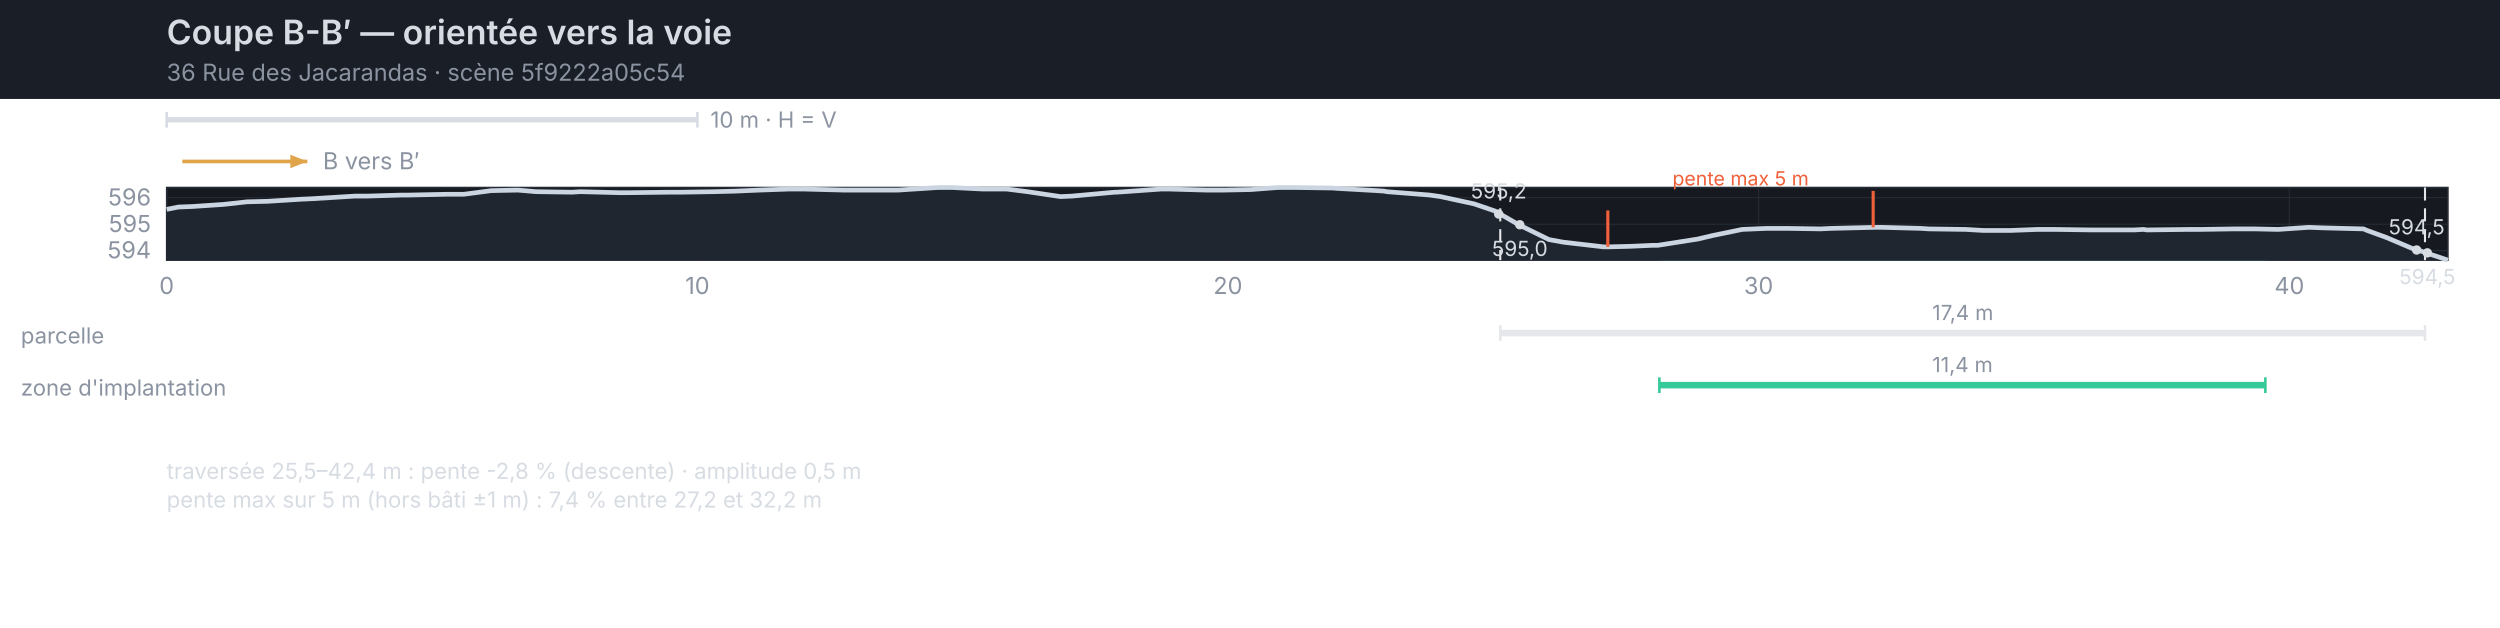
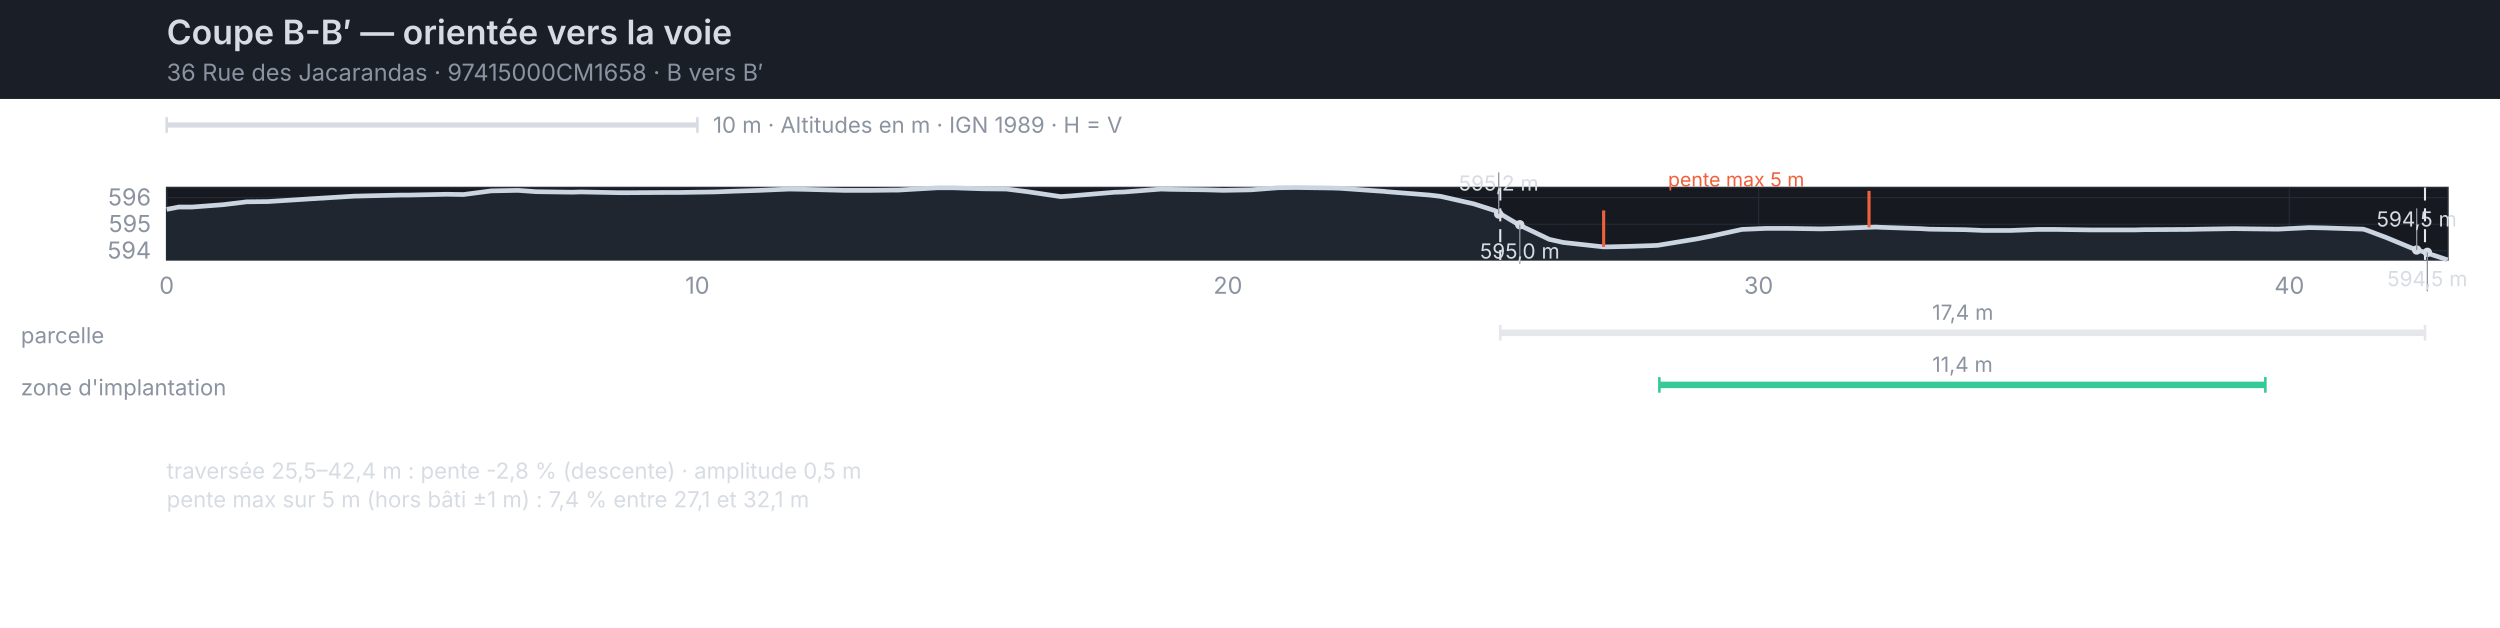
- <svg xmlns="http://www.w3.org/2000/svg" viewBox="0 0 960 241" width="960" height="241" role="img" aria-label="Coupe B-B′ — orientée vers la voie" font-family="Inter, Helvetica, Arial, sans-serif" style="background:#0f1115">
+ <svg xmlns="http://www.w3.org/2000/svg" viewBox="0 0 960 241" width="960" height="241" role="img" aria-label="Coupe B-B′ — orientée vers la voie" font-family="Inter, Helvetica, Arial, sans-serif" data-plot-x0="64.0" data-plot-x1="940.0" style="background:#0f1115">
  <rect x="0" y="0" width="960" height="38" fill="#1a1f27" />
  <text x="64" y="17" font-size="13" font-weight="600" fill="#d7dce3">Coupe B-B′ — orientée vers la voie</text>
-   <text x="64" y="31" font-size="9" fill="#8b93a1">36 Rue des Jacarandas · scène 5f9222a05c54</text>
-   <rect x="64.0" y="72" width="876.0" height="27.9" fill="#161a20" stroke="#262c35" stroke-width="0.6" />
-   <line x1="64.0" y1="72" x2="64.0" y2="99.9" stroke="#262c35" stroke-width="0.4" />
-   <text x="64.0" y="112.9" text-anchor="middle" font-size="9" fill="#8b93a1">0</text>
-   <line x1="267.8" y1="72" x2="267.8" y2="99.9" stroke="#262c35" stroke-width="0.4" />
-   <text x="267.8" y="112.9" text-anchor="middle" font-size="9" fill="#8b93a1">10</text>
-   <line x1="471.5" y1="72" x2="471.5" y2="99.9" stroke="#262c35" stroke-width="0.4" />
-   <text x="471.5" y="112.9" text-anchor="middle" font-size="9" fill="#8b93a1">20</text>
-   <line x1="675.3" y1="72" x2="675.3" y2="99.9" stroke="#262c35" stroke-width="0.4" />
-   <text x="675.3" y="112.9" text-anchor="middle" font-size="9" fill="#8b93a1">30</text>
-   <line x1="879.1" y1="72" x2="879.1" y2="99.9" stroke="#262c35" stroke-width="0.4" />
-   <text x="879.1" y="112.9" text-anchor="middle" font-size="9" fill="#8b93a1">40</text>
-   <line x1="64.0" y1="96.2" x2="940.0" y2="96.2" stroke="#262c35" stroke-width="0.4" />
-   <text x="58.0" y="99.2" text-anchor="end" font-size="9" fill="#8b93a1">594</text>
+   <text x="64" y="31" font-size="9" fill="#8b93a1">36 Rue des Jacarandas · 97415000CM1658 · B vers B′</text>
+   <rect x="64.0" y="72" width="876.0" height="27.8" fill="#161a20" stroke="#262c35" stroke-width="0.6" />
+   <line x1="64.0" y1="72" x2="64.0" y2="99.8" stroke="#262c35" stroke-width="0.4" />
+   <text x="64.0" y="112.8" text-anchor="middle" font-size="9" fill="#8b93a1">0</text>
+   <line x1="267.8" y1="72" x2="267.8" y2="99.8" stroke="#262c35" stroke-width="0.4" />
+   <text x="267.8" y="112.8" text-anchor="middle" font-size="9" fill="#8b93a1">10</text>
+   <line x1="471.5" y1="72" x2="471.5" y2="99.8" stroke="#262c35" stroke-width="0.4" />
+   <text x="471.5" y="112.8" text-anchor="middle" font-size="9" fill="#8b93a1">20</text>
+   <line x1="675.3" y1="72" x2="675.3" y2="99.8" stroke="#262c35" stroke-width="0.4" />
+   <text x="675.3" y="112.8" text-anchor="middle" font-size="9" fill="#8b93a1">30</text>
+   <line x1="879.1" y1="72" x2="879.1" y2="99.8" stroke="#262c35" stroke-width="0.4" />
+   <text x="879.1" y="112.8" text-anchor="middle" font-size="9" fill="#8b93a1">40</text>
+   <line x1="64.0" y1="96.3" x2="940.0" y2="96.3" stroke="#262c35" stroke-width="0.4" />
+   <text x="58.0" y="99.3" text-anchor="end" font-size="9" fill="#8b93a1">594</text>
  <line x1="64.0" y1="86.1" x2="940.0" y2="86.1" stroke="#262c35" stroke-width="0.4" />
  <text x="58.0" y="89.1" text-anchor="end" font-size="9" fill="#8b93a1">595</text>
  <line x1="64.0" y1="75.9" x2="940.0" y2="75.9" stroke="#262c35" stroke-width="0.4" />
  <text x="58.0" y="78.9" text-anchor="end" font-size="9" fill="#8b93a1">596</text>
-   <rect x="637.2" y="94.9" width="232.7" height="5" fill="#36c99a" fill-opacity="0.85" />
-   <polygon points="64.0,80.4 68.5,79.5 73.8,79.3 85.8,78.5 94.8,77.5 102.9,77.3 115.6,76.5 120.0,76.3 136.3,75.3 137.2,75.3 141.0,75.3 154.3,74.9 157.1,74.9 171.6,74.6 178.1,74.6 188.7,73.2 198.9,73.0 205.8,73.6 219.7,73.8 222.9,73.6 238.0,74.0 240.1,74.0 240.7,74.0 257.2,73.8 261.5,73.8 274.5,73.6 282.2,73.4 291.6,73.0 303.0,72.6 308.7,72.6 324.0,73.0 325.8,73.0 334.8,73.0 343.0,73.0 344.8,73.0 360.3,72.0 365.6,72.0 377.4,72.6 386.6,72.6 394.5,73.6 407.3,75.5 411.6,75.3 428.1,73.8 428.7,73.8 431.8,73.6 445.9,72.6 448.9,72.6 463.2,73.0 469.9,73.0 480.3,72.8 490.7,72.0 497.4,72.0 511.5,72.2 514.5,72.4 528.6,73.2 531.6,73.4 532.5,73.6 549.0,74.9 553.2,75.5 566.1,78.3 574.0,81.0 583.2,86.3 594.8,92.0 600.3,93.0 615.8,94.8 617.4,94.8 625.6,94.6 634.6,94.2 636.6,94.2 651.9,91.8 657.4,90.5 669.0,88.1 678.4,87.7 686.1,87.7 699.1,87.9 703.2,87.7 719.9,87.3 720.3,87.3 722.6,87.3 737.7,87.7 740.7,87.9 754.8,88.1 761.7,88.5 771.9,88.5 782.5,88.1 789.0,88.1 803.3,88.3 806.1,88.3 819.4,88.3 823.2,88.1 824.3,88.3 840.6,88.1 845.0,88.1 857.7,87.9 865.8,87.9 874.8,88.1 886.6,87.3 891.9,87.5 907.6,87.9 909.0,88.5 916.4,91.2 926.3,95.4 928.4,96.0 940.0,99.9 940.0,99.9 64.0,99.9" fill="#1f2630" stroke="none" />
-   <polyline points="64.0,80.4 68.5,79.5 73.8,79.3 85.8,78.5 94.8,77.5 102.9,77.3 115.6,76.5 120.0,76.3 136.3,75.3 137.2,75.3 141.0,75.3 154.3,74.9 157.1,74.9 171.6,74.6 178.1,74.6 188.7,73.2 198.9,73.0 205.8,73.6 219.7,73.8 222.9,73.6 238.0,74.0 240.1,74.0 240.7,74.0 257.2,73.8 261.5,73.8 274.5,73.6 282.2,73.4 291.6,73.0 303.0,72.6 308.7,72.6 324.0,73.0 325.8,73.0 334.8,73.0 343.0,73.0 344.8,73.0 360.3,72.0 365.6,72.0 377.4,72.6 386.6,72.6 394.5,73.6 407.3,75.5 411.6,75.3 428.1,73.8 428.7,73.8 431.8,73.6 445.9,72.6 448.9,72.6 463.2,73.0 469.9,73.0 480.3,72.8 490.7,72.0 497.4,72.0 511.5,72.2 514.5,72.4 528.6,73.2 531.6,73.4 532.5,73.6 549.0,74.9 553.2,75.5 566.1,78.3 574.0,81.0 583.2,86.3 594.8,92.0 600.3,93.0 615.8,94.8 617.4,94.8 625.6,94.6 634.6,94.2 636.6,94.2 651.9,91.8 657.4,90.5 669.0,88.1 678.4,87.7 686.1,87.7 699.1,87.9 703.2,87.7 719.9,87.3 720.3,87.3 722.6,87.3 737.7,87.7 740.7,87.9 754.8,88.1 761.7,88.5 771.9,88.5 782.5,88.1 789.0,88.1 803.3,88.3 806.1,88.3 819.4,88.3 823.2,88.1 824.3,88.3 840.6,88.1 845.0,88.1 857.7,87.9 865.8,87.9 874.8,88.1 886.6,87.3 891.9,87.5 907.6,87.9 909.0,88.5 916.4,91.2 926.3,95.4 928.4,96.0 940.0,99.9" fill="none" stroke="#cbd5e1" stroke-width="1.8" />
-   <line x1="576.1" y1="72" x2="576.1" y2="99.9" stroke="#e5e7eb" stroke-width="0.8" stroke-dasharray="5 3" />
-   <line x1="931.2" y1="72" x2="931.2" y2="99.9" stroke="#e5e7eb" stroke-width="0.8" stroke-dasharray="5 3" />
-   <line x1="617.4" y1="94.8" x2="617.4" y2="80.8" stroke="#f0603a" stroke-width="1.2" />
-   <line x1="719.3" y1="87.3" x2="719.3" y2="73.3" stroke="#f0603a" stroke-width="1.2" />
-   <text x="668.4" y="71.2" text-anchor="middle" font-size="7.5" fill="#f0603a">pente max 5 m</text>
+   <polygon points="64.0,80.4 68.6,79.5 73.8,79.5 85.7,78.6 94.7,77.5 102.9,77.4 115.5,76.6 120.0,76.3 136.4,75.3 137.2,75.3 141.0,75.2 154.3,74.9 157.2,74.9 171.5,74.6 178.0,74.7 188.6,73.3 198.9,73.1 205.8,73.6 219.7,73.8 223.0,73.7 237.9,74.0 240.1,74.0 240.6,74.0 257.3,73.9 261.4,73.9 274.4,73.7 282.3,73.4 291.6,73.1 303.1,72.6 308.7,72.7 323.9,73.1 325.9,73.1 334.8,73.1 343.0,73.0 344.8,73.0 360.2,72.1 365.6,72.1 377.3,72.5 386.5,72.6 394.5,73.6 407.3,75.5 411.6,75.2 428.2,73.8 428.8,73.8 431.8,73.7 445.9,72.6 449.0,72.7 463.1,72.9 469.8,73.1 480.3,72.9 490.7,72.1 497.4,72.0 511.5,72.2 514.6,72.3 528.7,73.3 531.7,73.5 532.4,73.6 548.9,74.9 553.2,75.4 566.0,78.3 574.1,80.9 583.2,86.3 594.9,91.9 600.3,93.1 615.7,94.8 617.5,94.8 625.6,94.6 634.6,94.3 636.6,94.2 651.8,91.7 657.4,90.6 668.9,88.1 678.3,87.7 686.1,87.7 699.1,87.9 703.3,87.8 720.0,87.2 720.4,87.2 722.5,87.3 737.6,87.8 740.8,88.0 754.7,88.2 761.6,88.5 771.9,88.5 782.5,88.1 789.0,88.1 803.3,88.3 806.2,88.3 819.4,88.3 823.3,88.2 824.2,88.2 840.5,88.1 845.0,88.0 857.6,87.8 865.8,87.9 874.8,88.0 886.7,87.4 892.0,87.5 907.5,88.0 909.1,88.5 916.3,91.2 926.2,95.3 928.4,96.0 939.9,99.8 939.9,99.8 64.0,99.8" fill="#1f2630" stroke="none" />
+   <polyline points="64.0,80.4 68.6,79.5 73.8,79.5 85.7,78.6 94.7,77.5 102.9,77.4 115.5,76.6 120.0,76.3 136.4,75.3 137.2,75.3 141.0,75.2 154.3,74.9 157.2,74.9 171.5,74.6 178.0,74.7 188.6,73.3 198.9,73.1 205.8,73.6 219.7,73.8 223.0,73.7 237.9,74.0 240.1,74.0 240.6,74.0 257.3,73.9 261.4,73.9 274.4,73.7 282.3,73.4 291.6,73.1 303.1,72.6 308.7,72.7 323.9,73.1 325.9,73.1 334.8,73.1 343.0,73.0 344.8,73.0 360.2,72.1 365.6,72.1 377.3,72.5 386.5,72.6 394.5,73.6 407.3,75.5 411.6,75.2 428.2,73.8 428.8,73.8 431.8,73.7 445.9,72.6 449.0,72.7 463.1,72.9 469.8,73.1 480.3,72.9 490.7,72.1 497.4,72.0 511.5,72.2 514.6,72.3 528.7,73.3 531.7,73.5 532.4,73.6 548.9,74.9 553.2,75.4 566.0,78.3 574.1,80.9 583.2,86.3 594.9,91.9 600.3,93.1 615.7,94.8 617.5,94.8 625.6,94.6 634.6,94.3 636.6,94.2 651.8,91.7 657.4,90.6 668.9,88.1 678.3,87.7 686.1,87.7 699.1,87.9 703.3,87.8 720.0,87.2 720.4,87.2 722.5,87.3 737.6,87.8 740.8,88.0 754.7,88.2 761.6,88.5 771.9,88.5 782.5,88.1 789.0,88.1 803.3,88.3 806.2,88.3 819.4,88.3 823.3,88.2 824.2,88.2 840.5,88.1 845.0,88.0 857.6,87.8 865.8,87.9 874.8,88.0 886.7,87.4 892.0,87.5 907.5,88.0 909.1,88.5 916.3,91.2 926.2,95.3 928.4,96.0 939.9,99.8" fill="none" stroke="#cbd5e1" stroke-width="1.8" />
+   <line x1="576.1" y1="72" x2="576.1" y2="99.8" stroke="#e5e7eb" stroke-width="0.8" stroke-dasharray="5 3" />
+   <line x1="931.2" y1="72" x2="931.2" y2="99.8" stroke="#e5e7eb" stroke-width="0.8" stroke-dasharray="5 3" />
+   <line x1="615.8" y1="94.8" x2="615.8" y2="80.8" stroke="#f0603a" stroke-width="1.2" />
+   <line x1="717.7" y1="87.3" x2="717.7" y2="73.3" stroke="#f0603a" stroke-width="1.2" />
+   <text x="666.7" y="71.6" text-anchor="middle" font-size="7.5" fill="#f0603a">pente max 5 m</text>
  <circle cx="575.5" cy="82.2" r="1.8" fill="#d7dce3" />
-   <text x="575.5" y="76.2" text-anchor="middle" font-size="8" fill="#d7dce3">595,2</text>
+   <line x1="575.5" y1="82.2" x2="575.5" y2="66.2" stroke="#8b93a1" stroke-width="0.5" />
+   <text x="575.5" y="73.2" text-anchor="middle" font-size="8" fill="#d7dce3">595,2 m</text>
  <circle cx="583.6" cy="86.3" r="1.8" fill="#d7dce3" />
-   <text x="583.6" y="98.3" text-anchor="middle" font-size="8" fill="#d7dce3">595,0</text>
+   <line x1="583.6" y1="86.3" x2="583.6" y2="101.3" stroke="#8b93a1" stroke-width="0.5" />
+   <text x="583.6" y="99.3" text-anchor="middle" font-size="8" fill="#d7dce3">595,0 m</text>
  <circle cx="928.0" cy="96.0" r="1.8" fill="#d7dce3" />
-   <text x="928.0" y="90.0" text-anchor="middle" font-size="8" fill="#d7dce3">594,5</text>
-   <circle cx="932.1" cy="97.1" r="1.8" fill="#d7dce3" />
-   <text x="932.1" y="109.1" text-anchor="middle" font-size="8" fill="#d7dce3">594,5</text>
-   <line x1="70.0" y1="62.0" x2="118.0" y2="62.0" stroke="#e0a44a" stroke-width="1.4" />
-   <polygon points="118.0,62.0 111.5,64.6 111.5,59.4" fill="#e0a44a" />
-   <text x="124.0" y="65.0" font-size="9" fill="#8b93a1">B vers B′</text>
-   <line x1="64.0" y1="46.0" x2="267.8" y2="46.0" stroke="#d7dce3" stroke-width="2" />
-   <line x1="64.0" y1="43.0" x2="64.0" y2="49.0" stroke="#d7dce3" stroke-width="1" />
-   <line x1="267.8" y1="43.0" x2="267.8" y2="49.0" stroke="#d7dce3" stroke-width="1" />
-   <text x="272.8" y="49.0" font-size="8.5" fill="#8b93a1">10 m · H = V</text>
-   <text x="8" y="131.9" font-size="8.5" fill="#8b93a1">parcelle</text>
-   <line x1="576.1" y1="127.9" x2="931.2" y2="127.9" stroke="#e5e7eb" stroke-width="2.5" />
-   <line x1="576.1" y1="124.9" x2="576.1" y2="130.9" stroke="#e5e7eb" stroke-width="1" />
-   <line x1="931.2" y1="124.9" x2="931.2" y2="130.9" stroke="#e5e7eb" stroke-width="1" />
-   <text x="753.7" y="122.9" text-anchor="middle" font-size="8" fill="#8b93a1">17,4 m</text>
-   <text x="8" y="151.9" font-size="8.5" fill="#8b93a1">zone d'implantation</text>
-   <line x1="637.2" y1="147.9" x2="869.9" y2="147.9" stroke="#36c99a" stroke-width="2.5" />
-   <line x1="637.2" y1="144.9" x2="637.2" y2="150.9" stroke="#36c99a" stroke-width="1" />
-   <line x1="869.9" y1="144.9" x2="869.9" y2="150.9" stroke="#36c99a" stroke-width="1" />
-   <text x="753.6" y="142.9" text-anchor="middle" font-size="8" fill="#8b93a1">11,4 m</text>
-   <text x="64" y="183.9" font-size="8.5" fill="#d7dce3">traversée 25,5–42,4 m : pente -2,8 % (descente) · amplitude 0,5 m</text>
-   <text x="64" y="194.9" font-size="8.5" fill="#d7dce3">pente max sur 5 m (hors bâti ±1 m) : 7,4 % entre 27,2 et 32,2 m</text>
+   <line x1="928.0" y1="96.0" x2="928.0" y2="80.0" stroke="#8b93a1" stroke-width="0.5" />
+   <text x="928.0" y="87.0" text-anchor="middle" font-size="8" fill="#d7dce3">594,5 m</text>
+   <circle cx="932.1" cy="96.9" r="1.8" fill="#d7dce3" />
+   <line x1="932.1" y1="96.9" x2="932.1" y2="111.9" stroke="#8b93a1" stroke-width="0.5" />
+   <text x="932.1" y="109.9" text-anchor="middle" font-size="8" fill="#d7dce3">594,5 m</text>
+   <line x1="64.0" y1="48.0" x2="267.8" y2="48.0" stroke="#d7dce3" stroke-width="2" />
+   <line x1="64.0" y1="45.0" x2="64.0" y2="51.0" stroke="#d7dce3" stroke-width="1" />
+   <line x1="267.8" y1="45.0" x2="267.8" y2="51.0" stroke="#d7dce3" stroke-width="1" />
+   <text x="273.8" y="51.0" font-size="8.5" fill="#8b93a1">10 m · Altitudes en m · IGN 1989 · H = V</text>
+   <text x="8" y="131.8" font-size="8.5" fill="#8b93a1">parcelle</text>
+   <line x1="576.1" y1="127.8" x2="931.2" y2="127.8" stroke="#e5e7eb" stroke-width="2.5" />
+   <line x1="576.1" y1="124.8" x2="576.1" y2="130.8" stroke="#e5e7eb" stroke-width="1" />
+   <line x1="931.2" y1="124.8" x2="931.2" y2="130.8" stroke="#e5e7eb" stroke-width="1" />
+   <text x="753.7" y="122.8" text-anchor="middle" font-size="8" fill="#8b93a1">17,4 m</text>
+   <text x="8" y="151.8" font-size="8.5" fill="#8b93a1">zone d'implantation</text>
+   <line x1="637.2" y1="147.8" x2="869.9" y2="147.8" stroke="#36c99a" stroke-width="2.5" />
+   <line x1="637.2" y1="144.8" x2="637.2" y2="150.8" stroke="#36c99a" stroke-width="1" />
+   <line x1="869.9" y1="144.8" x2="869.9" y2="150.8" stroke="#36c99a" stroke-width="1" />
+   <text x="753.6" y="142.8" text-anchor="middle" font-size="8" fill="#8b93a1">11,4 m</text>
+   <text x="64" y="183.8" font-size="8.5" fill="#d7dce3">traversée 25,5–42,4 m : pente -2,8 % (descente) · amplitude 0,5 m</text>
+   <text x="64" y="194.8" font-size="8.5" fill="#d7dce3">pente max sur 5 m (hors bâti ±1 m) : 7,4 % entre 27,1 et 32,1 m</text>
</svg>
